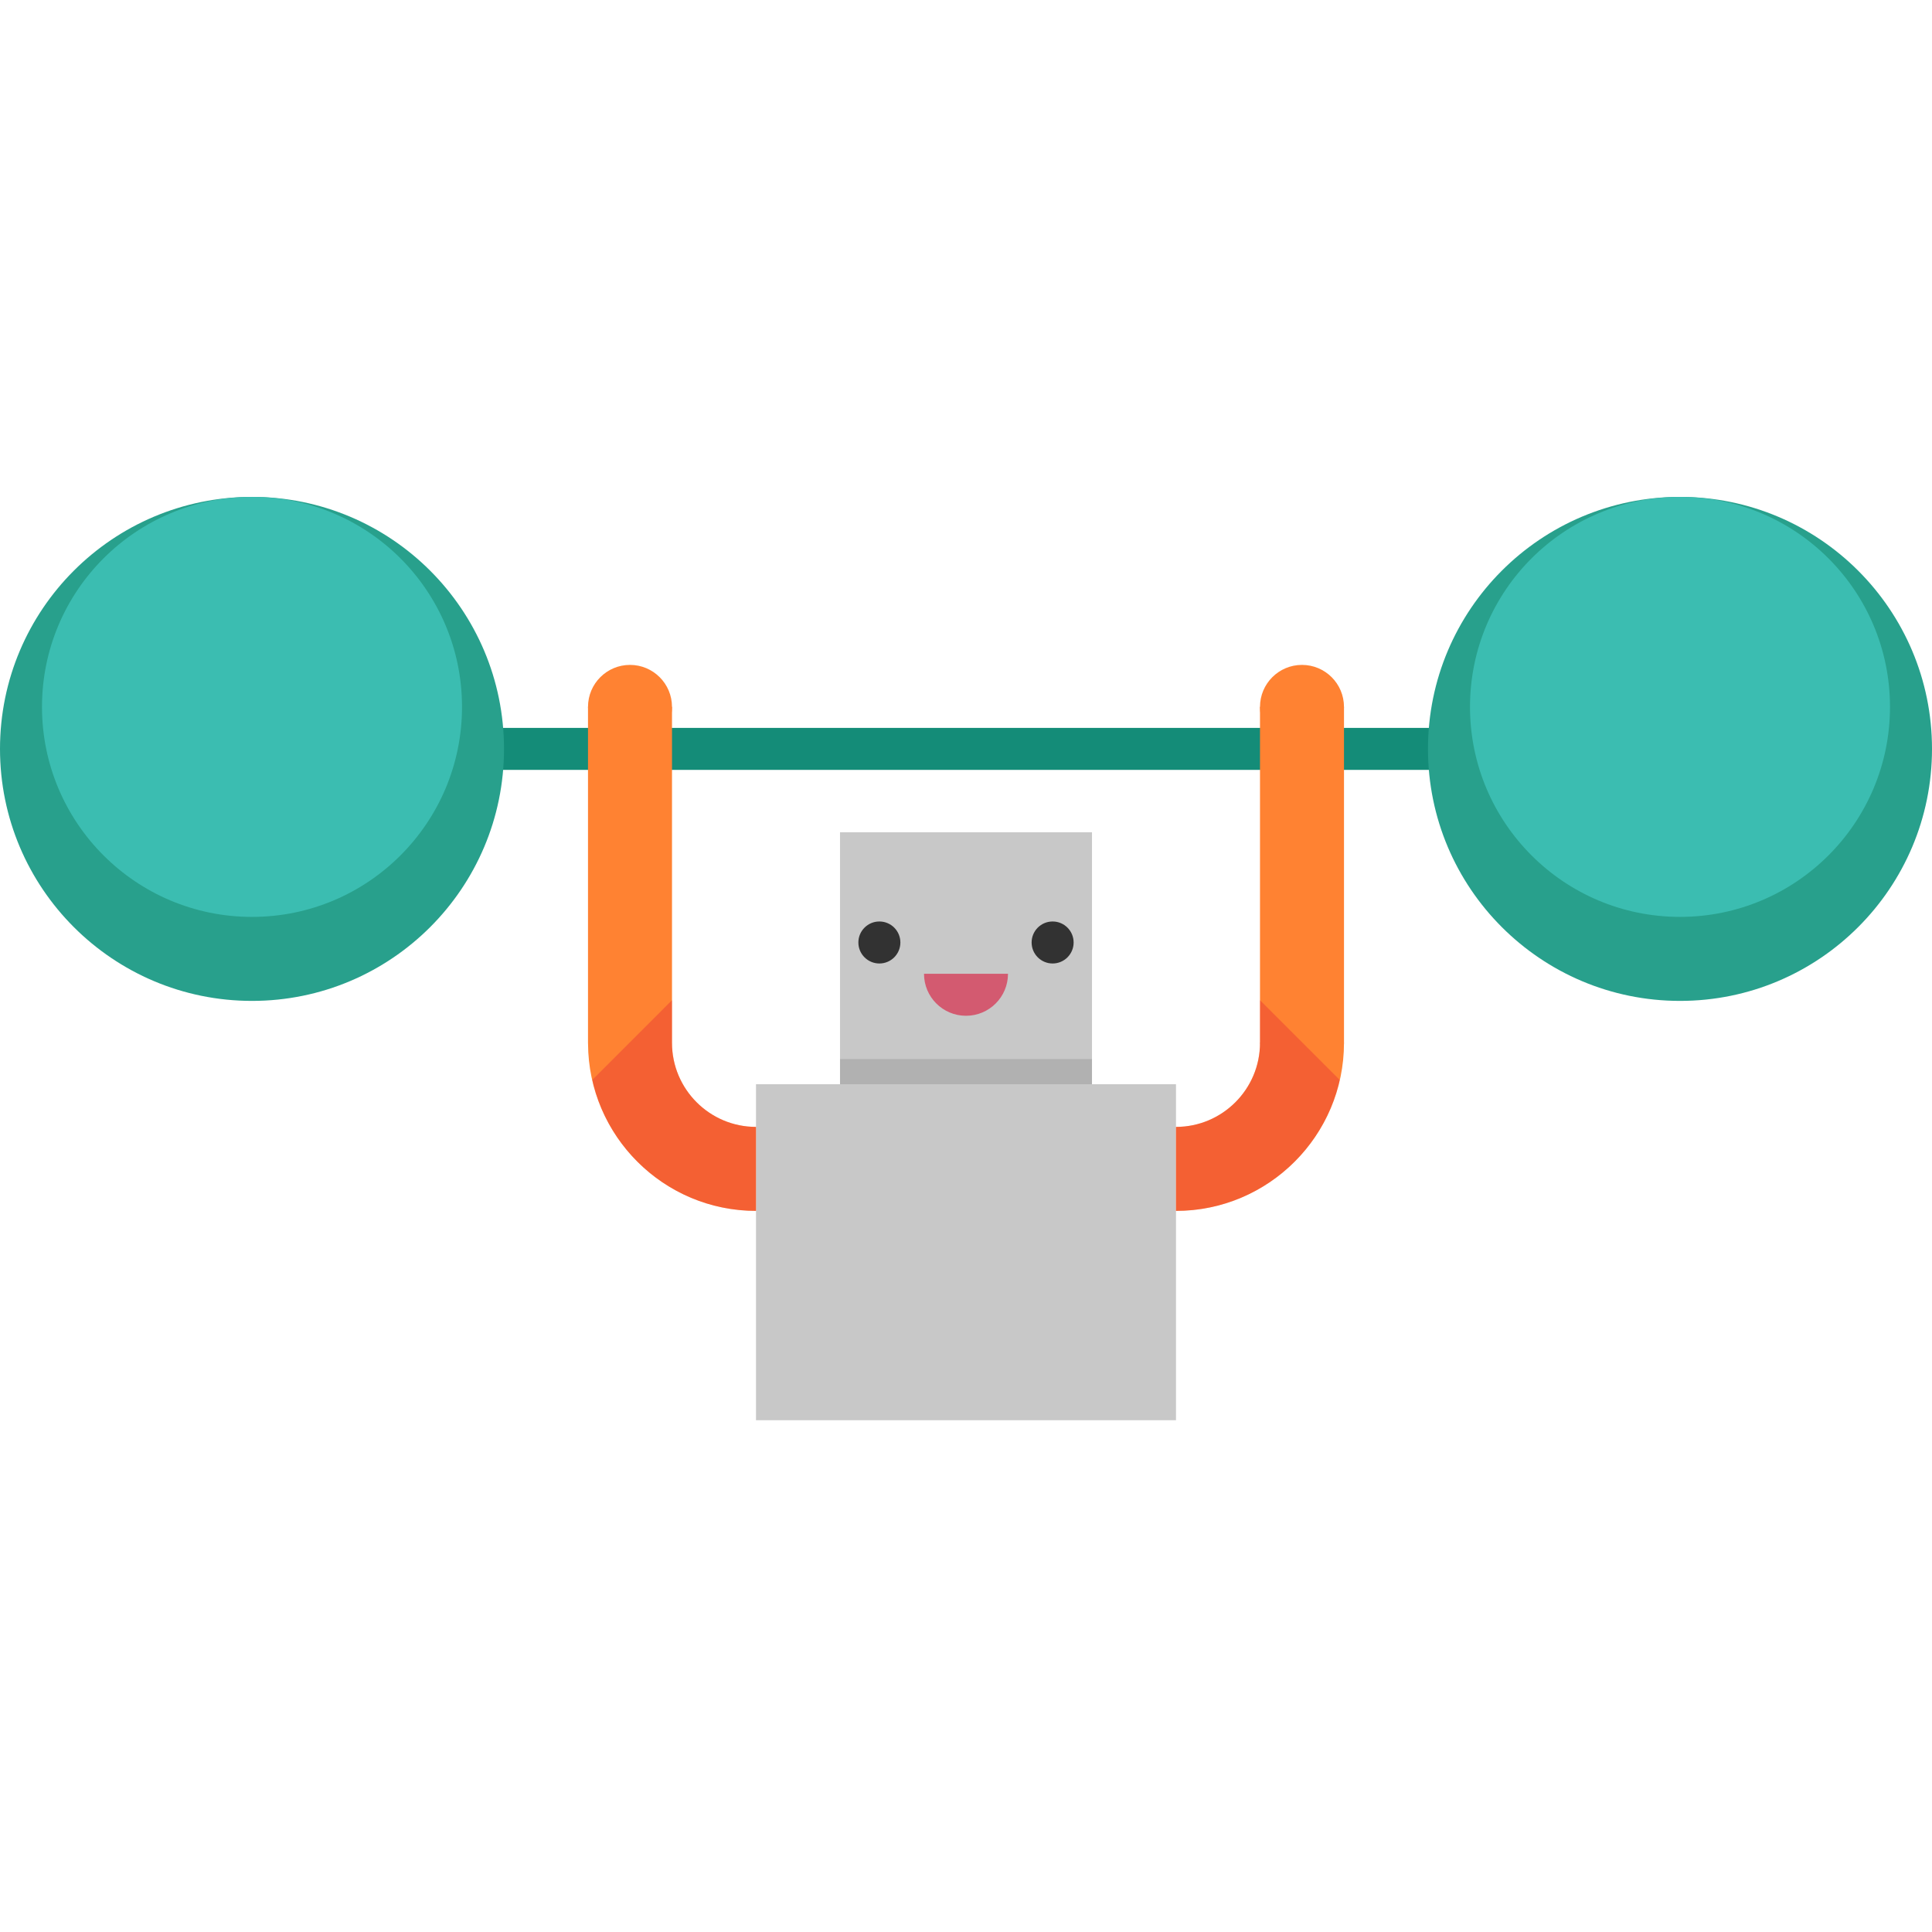
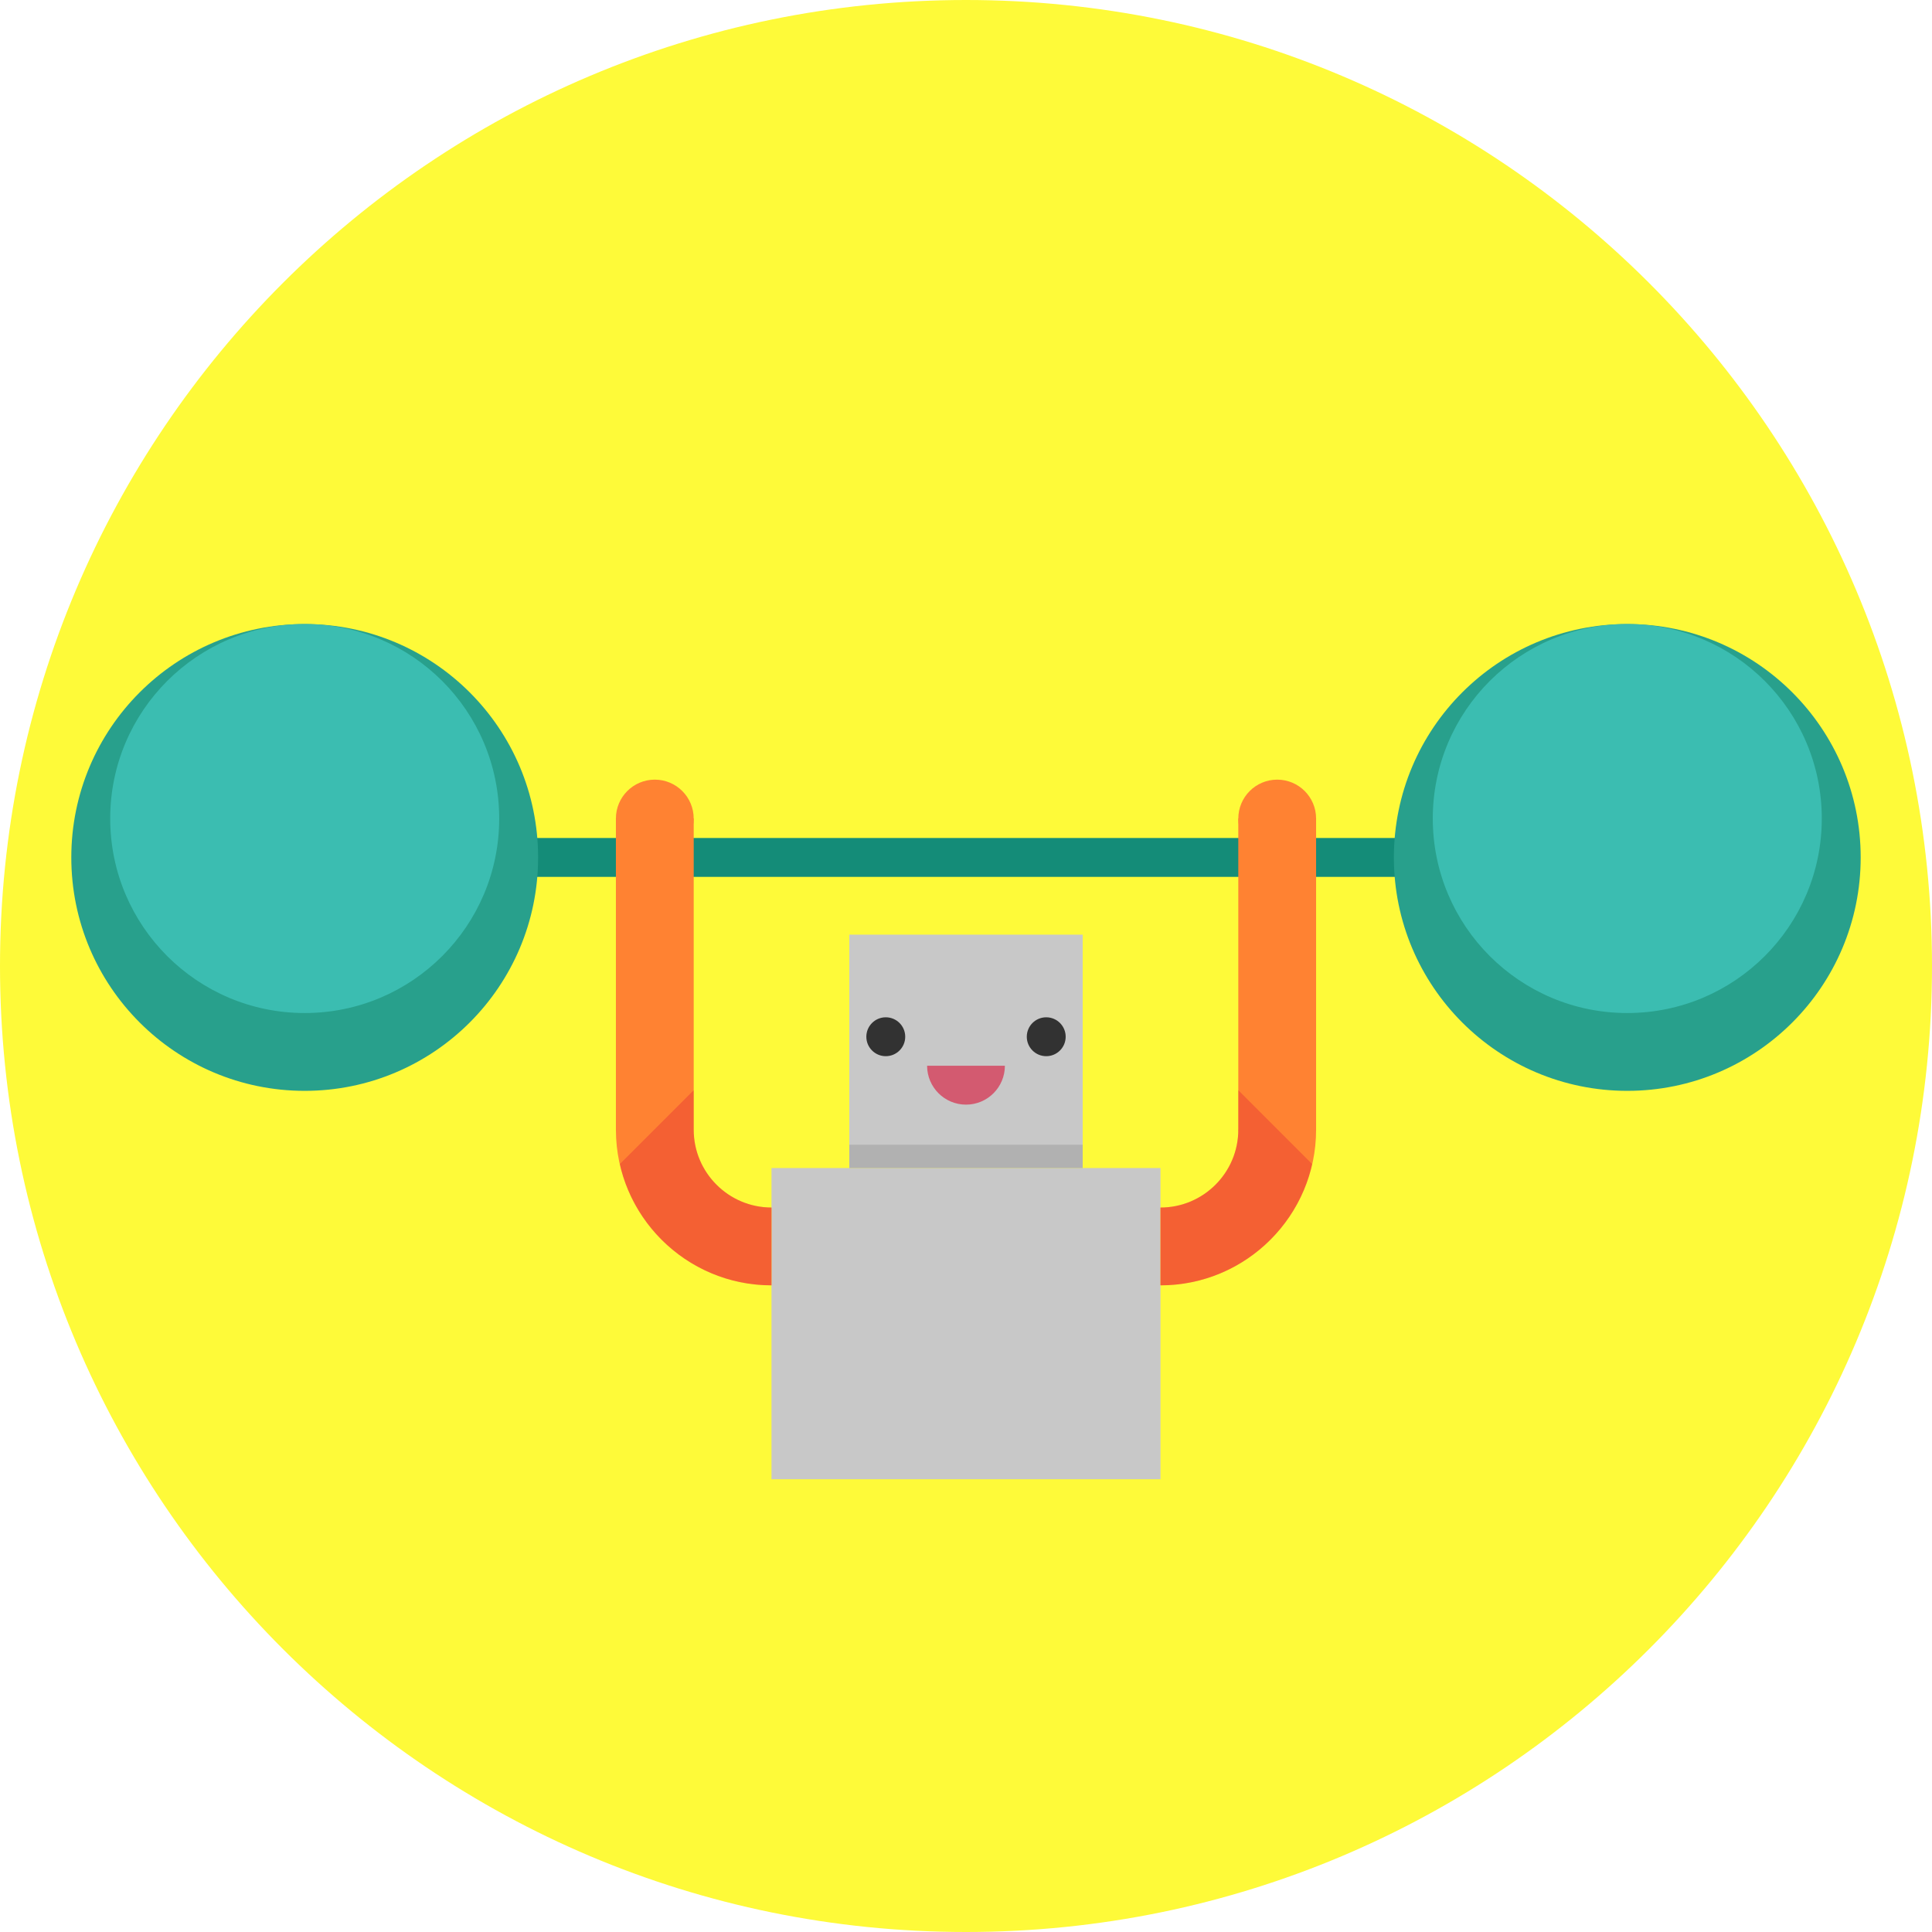
<svg xmlns="http://www.w3.org/2000/svg" version="1.1" id="Layer_1" x="0px" y="0px" width="140px" height="140px" viewBox="0 0 140 140" enable-background="new 0 0 140 140" xml:space="preserve">
+   <circle fill="#FEFA39" cx="70" cy="70" r="70" />
  <g>
-     <rect x="33.173" y="52.746" fill="#148C78" width="73.653" height="3.043" />
-     <rect x="60.87" y="60.308" fill="#C8C8C8" width="18.26" height="18.261" />
-     <rect x="54.782" y="78.568" fill="#C8C8C8" width="30.435" height="24.348" />
-     <rect x="60.87" y="76.742" opacity="0.15" fill="#323232" width="18.26" height="1.826" />
+     <rect x="35.891" y="60.724" fill="#148C78" width="68.216" height="2.818" />
+     <rect x="61.544" y="67.728" fill="#C8C8C8" width="16.912" height="16.913" />
+     <rect x="55.905" y="84.641" fill="#C8C8C8" width="28.188" height="22.55" />
+     <rect x="61.544" y="82.949" opacity="0.15" fill="#323232" enable-background="new    " width="16.912" height="1.691" />
    <g>
-       <circle fill="#323232" cx="63.723" cy="68.296" r="1.522" />
-       <circle fill="#323232" cx="76.277" cy="68.296" r="1.522" />
+       <circle fill="#323232" cx="64.187" cy="75.126" r="1.409" />
+       <circle fill="#323232" cx="75.814" cy="75.126" r="1.409" />
    </g>
-     <path fill="#FF8232" d="M48.696,75.572V51.224h-6.087v24.395h0.002c0.026,6.691,5.475,12.127,12.171,12.127v-6.087   C51.426,81.659,48.696,78.928,48.696,75.572z" />
-     <rect x="91.304" y="51.224" fill="#FF8232" width="6.087" height="24.395" />
+     <path fill="#FF8232" d="M50.269,81.865V59.314h-5.638v22.595h0.001c0.024,6.197,5.071,11.231,11.273,11.231v-5.638   C52.797,87.503,50.269,84.973,50.269,81.865z" />
+     <rect x="89.732" y="59.314" fill="#FF8232" width="5.637" height="22.595" />
    <g>
-       <path fill="#FF8232" d="M85.217,87.746c6.713,0,12.174-5.461,12.174-12.174h-6.087c0,3.355-2.729,6.087-6.087,6.087V87.746z" />
+       <path fill="#FF8232" d="M84.094,93.141c6.217,0,11.275-5.058,11.275-11.275h-5.637c0,3.107-2.528,5.638-5.639,5.638V93.141z" />
    </g>
-     <circle fill="#FF8232" cx="45.652" cy="51.224" r="3.043" />
-     <circle fill="#FF8232" cx="94.347" cy="51.224" r="3.043" />
-     <circle fill="#28A08C" cx="121.739" cy="54.268" r="18.261" />
-     <circle fill="#28A08C" cx="18.261" cy="54.268" r="18.261" />
-     <circle fill="#3BBDB1" cx="18.261" cy="51.224" r="15.218" />
-     <circle fill="#3BBDB1" cx="121.739" cy="51.224" r="15.217" />
-     <path opacity="0.3" fill="#DA1036" d="M42.918,78.258c1.227,5.424,6.076,9.488,11.864,9.488v-6.087   c-3.356,0-6.087-2.731-6.087-6.087V72.48L42.918,78.258z" />
-     <path opacity="0.3" fill="#DA1036" d="M97.082,78.258c-1.228,5.424-6.076,9.488-11.865,9.488v-6.087   c3.357,0,6.087-2.731,6.087-6.087V72.48L97.082,78.258z" />
-     <path opacity="0.6" fill="#DA1036" d="M70,73.607c1.681,0,3.043-1.361,3.043-3.043h-6.086C66.957,72.246,68.319,73.607,70,73.607z" />
+     <circle fill="#FF8232" cx="47.449" cy="59.314" r="2.818" />
+     <circle fill="#FF8232" cx="92.551" cy="59.314" r="2.818" />
+     <circle fill="#28A08C" cx="117.919" cy="62.134" r="16.913" />
+     <circle fill="#28A08C" cx="22.08" cy="62.134" r="16.913" />
+     <circle fill="#3BBDB1" cx="22.08" cy="59.314" r="14.094" />
+     <circle fill="#3BBDB1" cx="117.919" cy="59.314" r="14.094" />
+     <path opacity="0.3" fill="#DA1036" enable-background="new    " d="M44.917,84.353c1.137,5.023,5.627,8.788,10.988,8.788v-5.638   c-3.108,0-5.638-2.53-5.638-5.638v-2.863L44.917,84.353z" />
+     <path opacity="0.3" fill="#DA1036" enable-background="new    " d="M95.083,84.353c-1.138,5.023-5.628,8.788-10.989,8.788v-5.638   c3.109,0,5.639-2.53,5.639-5.638v-2.863L95.083,84.353z" />
+     <path opacity="0.6" fill="#DA1036" enable-background="new    " d="M70,80.046c1.558,0,2.818-1.262,2.818-2.819h-5.637   C67.182,78.784,68.443,80.046,70,80.046z" />
  </g>
</svg>
